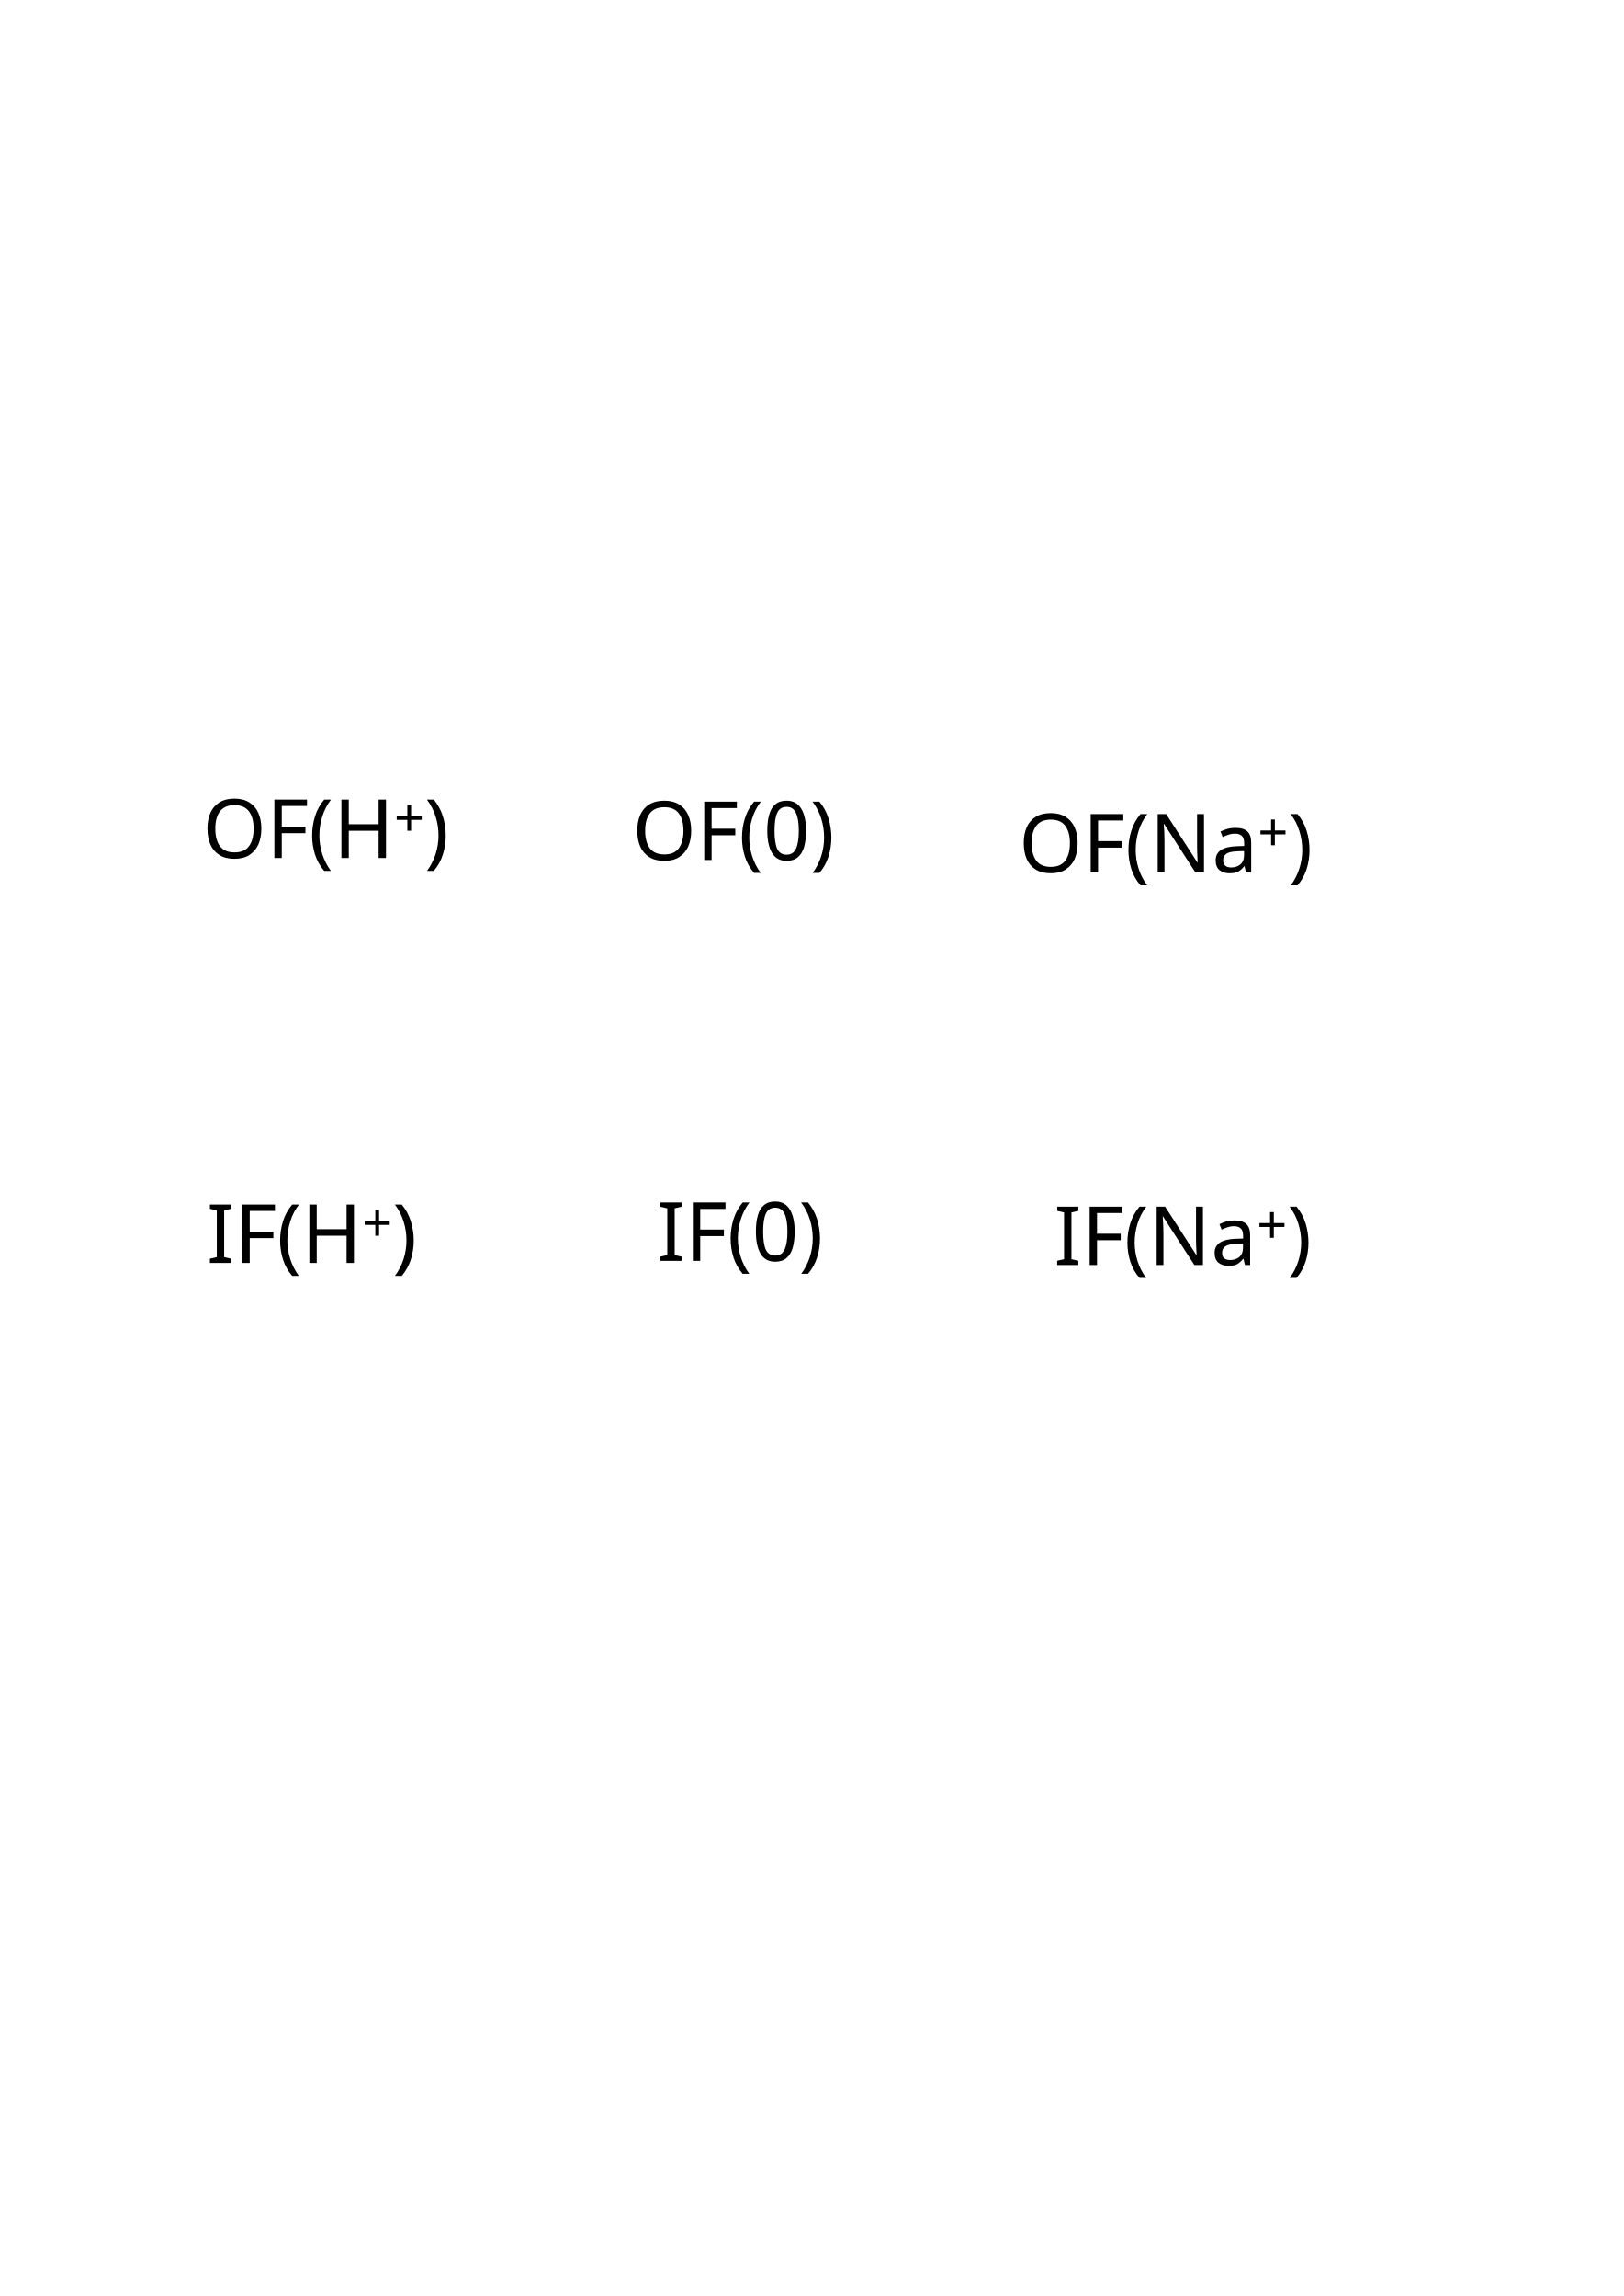
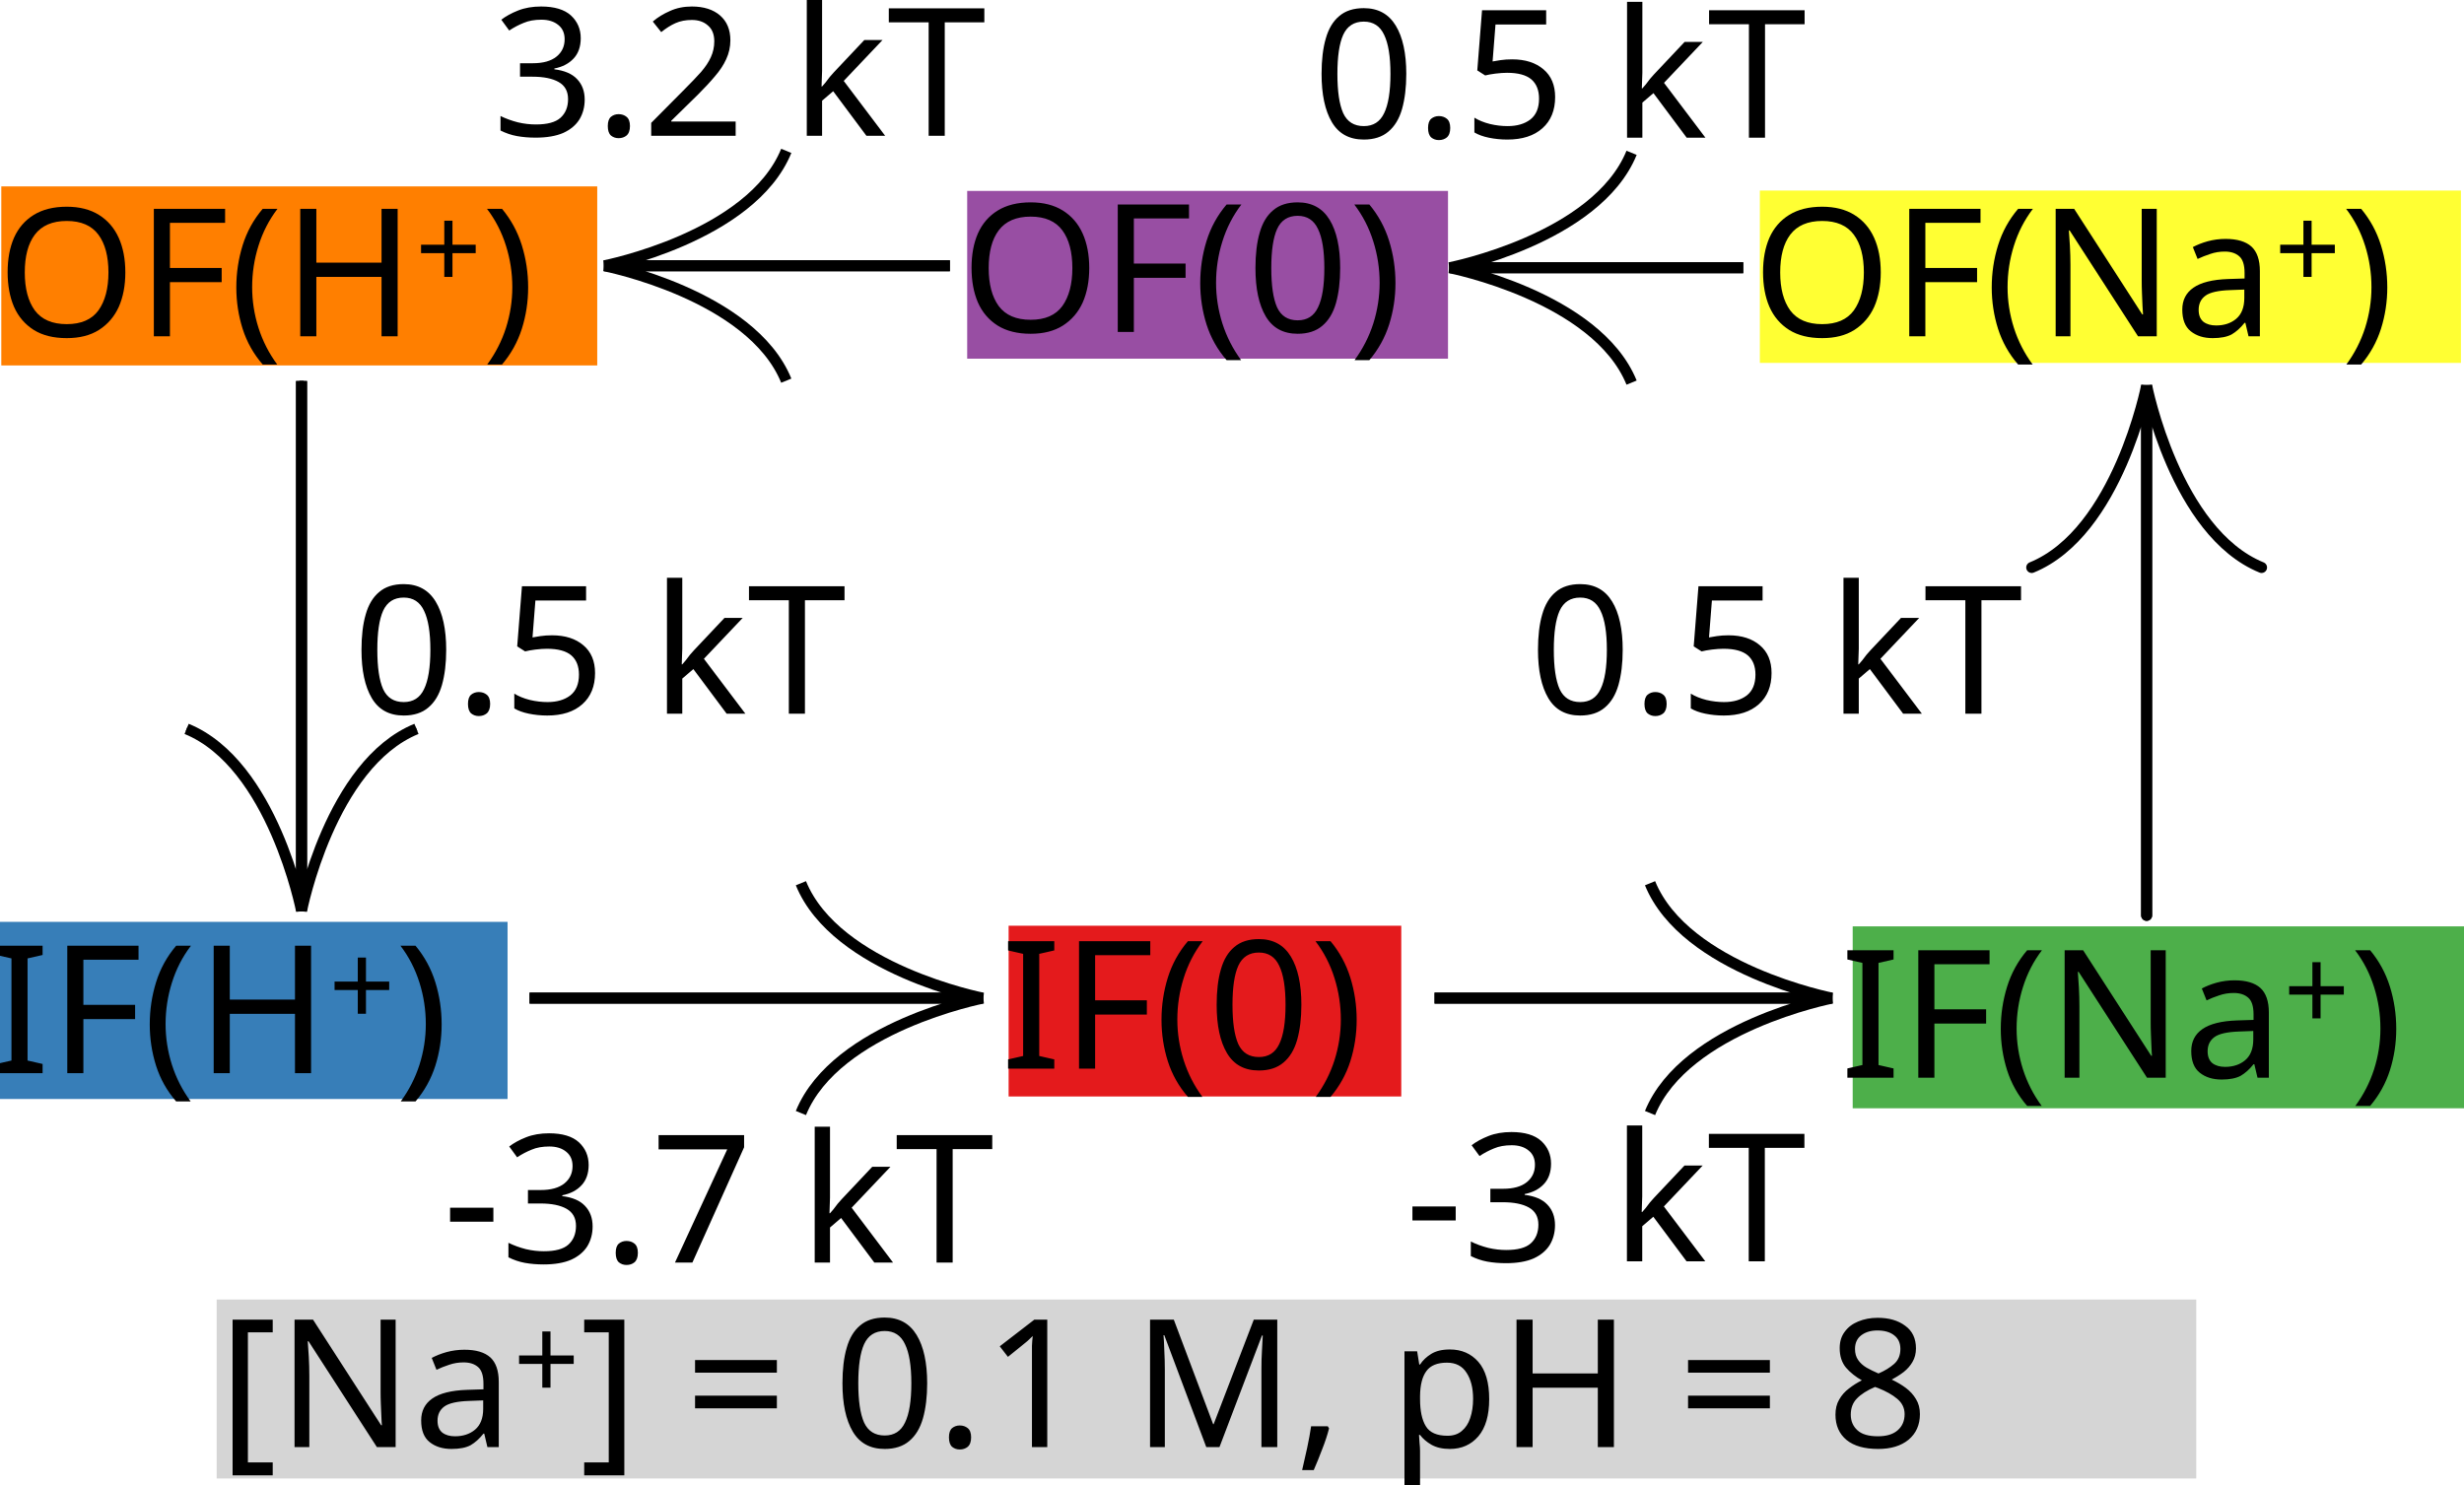
- <svg xmlns="http://www.w3.org/2000/svg" width="210mm" height="297mm" viewBox="0 0 210 297" version="1.1" id="svg8">
+ <svg xmlns="http://www.w3.org/2000/svg" width="112.212mm" height="67.609mm" viewBox="0 0 145.875 87.892" version="1.1" id="svg8">
  <defs id="defs2" />
-   <g id="layer1">
-     <text xml:space="preserve" style="font-style:normal;font-weight:normal;font-size:10.583px;line-height:1.25;font-family:sans-serif;letter-spacing:0px;word-spacing:0px;fill:#000000;fill-opacity:1;stroke:none;stroke-width:0.265" x="26.192" y="110.98" id="text4534">
-       <tspan id="tspan4532" x="26.192" y="110.98" style="stroke-width:0.265">OF(H<tspan style="font-size:65%;baseline-shift:super" id="tspan4536">+</tspan>)</tspan>
+   <g id="layer1" transform="translate(-27.36139,-96.37643)">
+     <rect style="opacity:1;vector-effect:none;fill:#377eb8;fill-opacity:1;stroke:none;stroke-width:1.893;stroke-linecap:round;stroke-linejoin:miter;stroke-miterlimit:4;stroke-dasharray:none;stroke-dashoffset:0;stroke-opacity:1" id="rect953" width="30.049" height="10.489" x="27.361" y="150.964" />
+     <rect style="opacity:1;vector-effect:none;fill:#e41a1c;fill-opacity:1;stroke:none;stroke-width:1.893;stroke-linecap:round;stroke-linejoin:miter;stroke-miterlimit:4;stroke-dasharray:none;stroke-dashoffset:0;stroke-opacity:1" id="rect955" width="23.246" height="10.111" x="87.074" y="151.193" />
+     <rect style="opacity:1;vector-effect:none;fill:#4daf4a;fill-opacity:1;stroke:none;stroke-width:1.893;stroke-linecap:round;stroke-linejoin:miter;stroke-miterlimit:4;stroke-dasharray:none;stroke-dashoffset:0;stroke-opacity:1" id="rect957" width="36.191" height="10.772" x="137.046" y="151.231" />
+     <rect style="opacity:1;vector-effect:none;fill:#ffff33;fill-opacity:1;stroke:none;stroke-width:1.893;stroke-linecap:round;stroke-linejoin:miter;stroke-miterlimit:4;stroke-dasharray:none;stroke-dashoffset:0;stroke-opacity:1" id="rect959" width="41.507" height="10.205" x="131.549" y="107.66" />
+     <rect y="107.682" x="84.621" height="9.934" width="28.466" id="rect951" style="opacity:1;vector-effect:none;fill:#984ea3;fill-opacity:1;stroke:none;stroke-width:1.893;stroke-linecap:round;stroke-linejoin:miter;stroke-miterlimit:4;stroke-dasharray:none;stroke-dashoffset:0;stroke-opacity:1" />
+     <rect style="opacity:1;vector-effect:none;fill:#ff7f00;fill-opacity:1;stroke:none;stroke-width:1.893;stroke-linecap:round;stroke-linejoin:miter;stroke-miterlimit:4;stroke-dasharray:none;stroke-dashoffset:0;stroke-opacity:1" id="rect949" width="35.281" height="10.602" x="27.438" y="107.414" />
+     <text xml:space="preserve" style="font-style:normal;font-weight:normal;font-size:10.583px;line-height:1.25;font-family:sans-serif;letter-spacing:0px;word-spacing:0px;fill:#000000;fill-opacity:1;stroke:none;stroke-width:0.265" x="27.171" y="116.291" id="text4534">
+       <tspan id="tspan4532" x="27.171" y="116.291" style="stroke-width:0.265">OF(H<tspan style="font-size:65%;baseline-shift:super" id="tspan4536">+</tspan>)</tspan>
    </text>
-     <text xml:space="preserve" style="font-style:normal;font-weight:normal;font-size:10.583px;line-height:1.25;font-family:sans-serif;letter-spacing:0px;word-spacing:0px;fill:#000000;fill-opacity:1;stroke:none;stroke-width:0.265" x="26.727" y="163.365" id="text4548">
-       <tspan id="tspan4546" x="26.727" y="163.365" style="stroke-width:0.265">IF(H<tspan style="font-size:65%;baseline-shift:super" id="tspan4544">+</tspan>)</tspan>
+     <text xml:space="preserve" style="font-style:normal;font-weight:normal;font-size:10.583px;line-height:1.25;font-family:sans-serif;letter-spacing:0px;word-spacing:0px;fill:#000000;fill-opacity:1;stroke:none;stroke-width:0.265" x="26.727" y="159.926" id="text4548">
+       <tspan id="tspan4546" x="26.727" y="159.926" style="stroke-width:0.265">IF(H<tspan style="font-size:65%;baseline-shift:super" id="tspan4544">+</tspan>)</tspan>
    </text>
-     <text xml:space="preserve" style="font-style:normal;font-weight:normal;font-size:10.583px;line-height:1.25;font-family:sans-serif;letter-spacing:0px;word-spacing:0px;fill:#000000;fill-opacity:1;stroke:none;stroke-width:0.265" x="84.992" y="163.098" id="text4554">
-       <tspan id="tspan4552" x="84.992" y="163.098" style="stroke-width:0.265">IF(0)</tspan>
+     <text xml:space="preserve" style="font-style:normal;font-weight:normal;font-size:10.583px;line-height:1.25;font-family:sans-serif;letter-spacing:0px;word-spacing:0px;fill:#000000;fill-opacity:1;stroke:none;stroke-width:0.265" x="136.307" y="160.193" id="text4560">
+       <tspan id="tspan4558" x="136.307" y="160.193" style="stroke-width:0.265">IF(Na<tspan style="font-size:65%;baseline-shift:super" id="tspan4556">+</tspan>)</tspan>
    </text>
-     <text xml:space="preserve" style="font-style:normal;font-weight:normal;font-size:10.583px;line-height:1.25;font-family:sans-serif;letter-spacing:0px;word-spacing:0px;fill:#000000;fill-opacity:1;stroke:none;stroke-width:0.265" x="136.307" y="163.633" id="text4560">
-       <tspan id="tspan4558" x="136.307" y="163.633" style="stroke-width:0.265">IF(Na<tspan style="font-size:65%;baseline-shift:super" id="tspan4556">+</tspan>)</tspan>
+     <text xml:space="preserve" style="font-style:normal;font-weight:normal;font-size:10.583px;line-height:1.25;font-family:sans-serif;letter-spacing:0px;word-spacing:0px;fill:#000000;fill-opacity:1;stroke:none;stroke-width:0.265" x="131.098" y="116.291" id="text4566">
+       <tspan id="tspan4564" x="131.098" y="116.291" style="stroke-width:0.265">OF(Na<tspan style="font-size:65%;baseline-shift:super" id="tspan4562">+</tspan>)</tspan>
    </text>
-     <text xml:space="preserve" style="font-style:normal;font-weight:normal;font-size:10.583px;line-height:1.25;font-family:sans-serif;letter-spacing:0px;word-spacing:0px;fill:#000000;fill-opacity:1;stroke:none;stroke-width:0.265" x="131.764" y="112.851" id="text4566">
-       <tspan id="tspan4564" x="131.764" y="112.851" style="stroke-width:0.265">OF(Na<tspan style="font-size:65%;baseline-shift:super" id="tspan4562">+</tspan>)</tspan>
+     <text xml:space="preserve" style="font-style:normal;font-weight:normal;font-size:10.583px;line-height:1.25;font-family:sans-serif;letter-spacing:0px;word-spacing:0px;fill:#000000;fill-opacity:1;stroke:none;stroke-width:0.265" x="86.623" y="159.658" id="text4554">
+       <tspan id="tspan4552" x="86.623" y="159.658" style="stroke-width:0.265">IF(0)</tspan>
    </text>
-     <text id="text4542" y="111.248" x="81.784" style="font-style:normal;font-weight:normal;font-size:10.583px;line-height:1.25;font-family:sans-serif;letter-spacing:0px;word-spacing:0px;fill:#000000;fill-opacity:1;stroke:none;stroke-width:0.265" xml:space="preserve">
-       <tspan style="stroke-width:0.265" y="111.248" x="81.784" id="tspan4540">OF(0)</tspan>
+     <text id="text4542" y="116.033" x="84.24" style="font-style:normal;font-weight:normal;font-size:10.583px;line-height:1.25;font-family:sans-serif;letter-spacing:0px;word-spacing:0px;fill:#000000;fill-opacity:1;stroke:none;stroke-width:0.265" xml:space="preserve">
+       <tspan style="stroke-width:0.265" y="116.033" x="84.24" id="tspan4540">OF(0)</tspan>
    </text>
+     <text xml:space="preserve" style="font-style:normal;font-weight:normal;font-size:10.583px;line-height:1.25;font-family:sans-serif;letter-spacing:0px;word-spacing:0px;fill:#000000;fill-opacity:1;stroke:none;stroke-width:0.265" x="53.584" y="171.143" id="text841">
+       <tspan id="tspan839" x="53.584" y="171.143" style="stroke-width:0.265">-3.7 kT</tspan>
+     </text>
+     <text id="text849" y="171.068" x="110.558" style="font-style:normal;font-weight:normal;font-size:10.583px;line-height:1.25;font-family:sans-serif;letter-spacing:0px;word-spacing:0px;fill:#000000;fill-opacity:1;stroke:none;stroke-width:0.265" xml:space="preserve">
+       <tspan style="stroke-width:0.265" y="171.068" x="110.558" id="tspan847">-3 kT</tspan>
+     </text>
+     <text id="text857" y="104.533" x="105.085" style="font-style:normal;font-weight:normal;font-size:10.583px;line-height:1.25;font-family:sans-serif;letter-spacing:0px;word-spacing:0px;fill:#000000;fill-opacity:1;stroke:none;stroke-width:0.265" xml:space="preserve">
+       <tspan style="stroke-width:0.265" y="104.533" x="105.085" id="tspan855">0.5 kT</tspan>
+     </text>
+     <text id="text861" y="104.417" x="56.523" style="font-style:normal;font-weight:normal;font-size:10.583px;line-height:1.25;font-family:sans-serif;letter-spacing:0px;word-spacing:0px;fill:#000000;fill-opacity:1;stroke:none;stroke-width:0.265" xml:space="preserve">
+       <tspan style="stroke-width:0.265" y="104.417" x="56.523" id="tspan859">3.2 kT</tspan>
+     </text>
+     <text xml:space="preserve" style="font-style:normal;font-weight:normal;font-size:10.583px;line-height:1.25;font-family:sans-serif;letter-spacing:0px;word-spacing:0px;fill:#000000;fill-opacity:1;stroke:none;stroke-width:0.265" x="48.245" y="138.636" id="text845">
+       <tspan id="tspan843" x="48.245" y="138.636" style="stroke-width:0.265">0.5 kT</tspan>
+     </text>
+     <g id="g905" transform="translate(-0.4490816)">
+       <path id="path833" d="m 45.662,118.937 v 31.372 c 0,0 1.701,-8.693 6.804,-10.772" style="fill:none;stroke:#000000;stroke-width:0.265px;stroke-linecap:butt;stroke-linejoin:miter;stroke-opacity:1" />
+       <path style="fill:none;stroke:#000000;stroke-width:0.265px;stroke-linecap:butt;stroke-linejoin:miter;stroke-opacity:1" d="m 45.662,118.937 v 31.372 c 0,0 -1.701,-8.693 -6.804,-10.772" id="path901" />
+     </g>
+     <g transform="matrix(1,0,0,-1,108.786,269.5168)" id="g911" style="stroke-width:0.65;stroke-miterlimit:4;stroke-dasharray:none">
+       <path style="fill:none;stroke:#000000;stroke-width:0.65;stroke-linecap:round;stroke-linejoin:miter;stroke-miterlimit:4;stroke-dasharray:none;stroke-opacity:1" d="m 45.662,118.937 v 31.372 c 0,0 1.701,-8.693 6.804,-10.772" id="path907" />
+       <path id="path909" d="m 45.662,118.937 v 31.372 c 0,0 -1.701,-8.693 -6.804,-10.772" style="fill:none;stroke:#000000;stroke-width:0.65;stroke-linecap:round;stroke-linejoin:miter;stroke-miterlimit:4;stroke-dasharray:none;stroke-opacity:1" />
+     </g>
+     <text id="text915" y="138.636" x="117.898" style="font-style:normal;font-weight:normal;font-size:10.583px;line-height:1.25;font-family:sans-serif;letter-spacing:0px;word-spacing:0px;fill:#000000;fill-opacity:1;stroke:none;stroke-width:0.265" xml:space="preserve">
+       <tspan style="stroke-width:0.265" y="138.636" x="117.898" id="tspan913">0.5 kT</tspan>
+     </text>
+     <g transform="translate(-0.4490816)" id="g921" style="stroke-width:0.65;stroke-miterlimit:4;stroke-dasharray:none">
+       <path style="fill:none;stroke:#000000;stroke-width:0.65;stroke-linecap:butt;stroke-linejoin:miter;stroke-miterlimit:4;stroke-dasharray:none;stroke-opacity:1" d="m 45.662,118.937 v 31.372 c 0,0 1.701,-8.693 6.804,-10.772" id="path917" />
+       <path id="path919" d="m 45.662,118.937 v 31.372 c 0,0 -1.701,-8.693 -6.804,-10.772" style="fill:none;stroke:#000000;stroke-width:0.65;stroke-linecap:butt;stroke-linejoin:miter;stroke-miterlimit:4;stroke-dasharray:none;stroke-opacity:1" />
+     </g>
+     <g id="g929" transform="rotate(-90,68.19136,132.9513)" style="stroke-width:0.65;stroke-miterlimit:4;stroke-dasharray:none">
+       <path id="path925" d="m 45.662,123.473 v 26.836 c 0,0 1.701,-8.693 6.804,-10.772" style="fill:none;stroke:#000000;stroke-width:0.65;stroke-linecap:butt;stroke-linejoin:miter;stroke-miterlimit:4;stroke-dasharray:none;stroke-opacity:1" />
+       <path style="fill:none;stroke:#000000;stroke-width:0.65;stroke-linecap:butt;stroke-linejoin:miter;stroke-miterlimit:4;stroke-dasharray:none;stroke-opacity:1" d="m 45.662,123.473 v 26.836 c 0,0 -1.701,-8.693 -6.804,-10.772" id="path927" />
+     </g>
+     <g transform="rotate(-90,93.32677,107.8159)" id="g935" style="stroke-width:0.65;stroke-miterlimit:4;stroke-dasharray:none">
+       <path style="fill:none;stroke:#000000;stroke-width:0.65;stroke-linecap:butt;stroke-linejoin:miter;stroke-miterlimit:4;stroke-dasharray:none;stroke-opacity:1" d="m 45.662,126.78 v 23.529 c 0,0 1.701,-8.693 6.804,-10.772" id="path931" />
+       <path id="path933" d="m 45.662,126.78 v 23.529 c 0,0 -1.701,-8.693 -6.804,-10.772" style="fill:none;stroke:#000000;stroke-width:0.65;stroke-linecap:butt;stroke-linejoin:miter;stroke-miterlimit:4;stroke-dasharray:none;stroke-opacity:1" />
+     </g>
+     <g id="g941" transform="rotate(90,98.46262,165.03)" style="stroke-width:0.65;stroke-miterlimit:4;stroke-dasharray:none">
+       <path id="path937" d="m 45.662,132.927 v 17.382 c 0,0 1.701,-8.693 6.804,-10.772" style="fill:none;stroke:#000000;stroke-width:0.65;stroke-linecap:butt;stroke-linejoin:miter;stroke-miterlimit:4;stroke-dasharray:none;stroke-opacity:1" />
+       <path style="fill:none;stroke:#000000;stroke-width:0.65;stroke-linecap:butt;stroke-linejoin:miter;stroke-miterlimit:4;stroke-dasharray:none;stroke-opacity:1" d="m 45.662,132.927 v 17.382 c 0,0 -1.701,-8.693 -6.804,-10.772" id="path939" />
+     </g>
+     <g id="g947" transform="rotate(90,73.49785,139.9496)" style="stroke-width:0.65;stroke-miterlimit:4;stroke-dasharray:none">
+       <path id="path943" d="m 45.662,129.851 v 20.458 c 0,0 1.701,-8.693 6.804,-10.772" style="fill:none;stroke:#000000;stroke-width:0.65;stroke-linecap:butt;stroke-linejoin:miter;stroke-miterlimit:4;stroke-dasharray:none;stroke-opacity:1" />
+       <path style="fill:none;stroke:#000000;stroke-width:0.65;stroke-linecap:butt;stroke-linejoin:miter;stroke-miterlimit:4;stroke-dasharray:none;stroke-opacity:1" d="m 45.662,129.851 v 20.458 c 0,0 -1.701,-8.693 -6.804,-10.772" id="path945" />
+     </g>
+     <g id="g883" transform="translate(1.596093)">
+       <rect y="173.327" x="38.592" height="10.597" width="117.198" id="rect875" style="opacity:1;vector-effect:none;fill:#000000;fill-opacity:0.165;stroke:none;stroke-width:0.641;stroke-linecap:round;stroke-linejoin:miter;stroke-miterlimit:4;stroke-dasharray:none;stroke-dashoffset:0;stroke-opacity:1" />
+       <text xml:space="preserve" style="font-style:normal;font-weight:normal;font-size:10.583px;line-height:1.25;font-family:sans-serif;letter-spacing:0px;word-spacing:0px;fill:#000000;fill-opacity:1;stroke:none;stroke-width:0.265" x="38.69" y="182.067" id="text869">
+         <tspan id="tspan867" x="38.69" y="182.067" style="stroke-width:0.265">[Na<tspan id="tspan877" style="font-size:65%;baseline-shift:super">+</tspan>] = 0.1 M, pH = 8</tspan>
+       </text>
+     </g>
  </g>
</svg>
